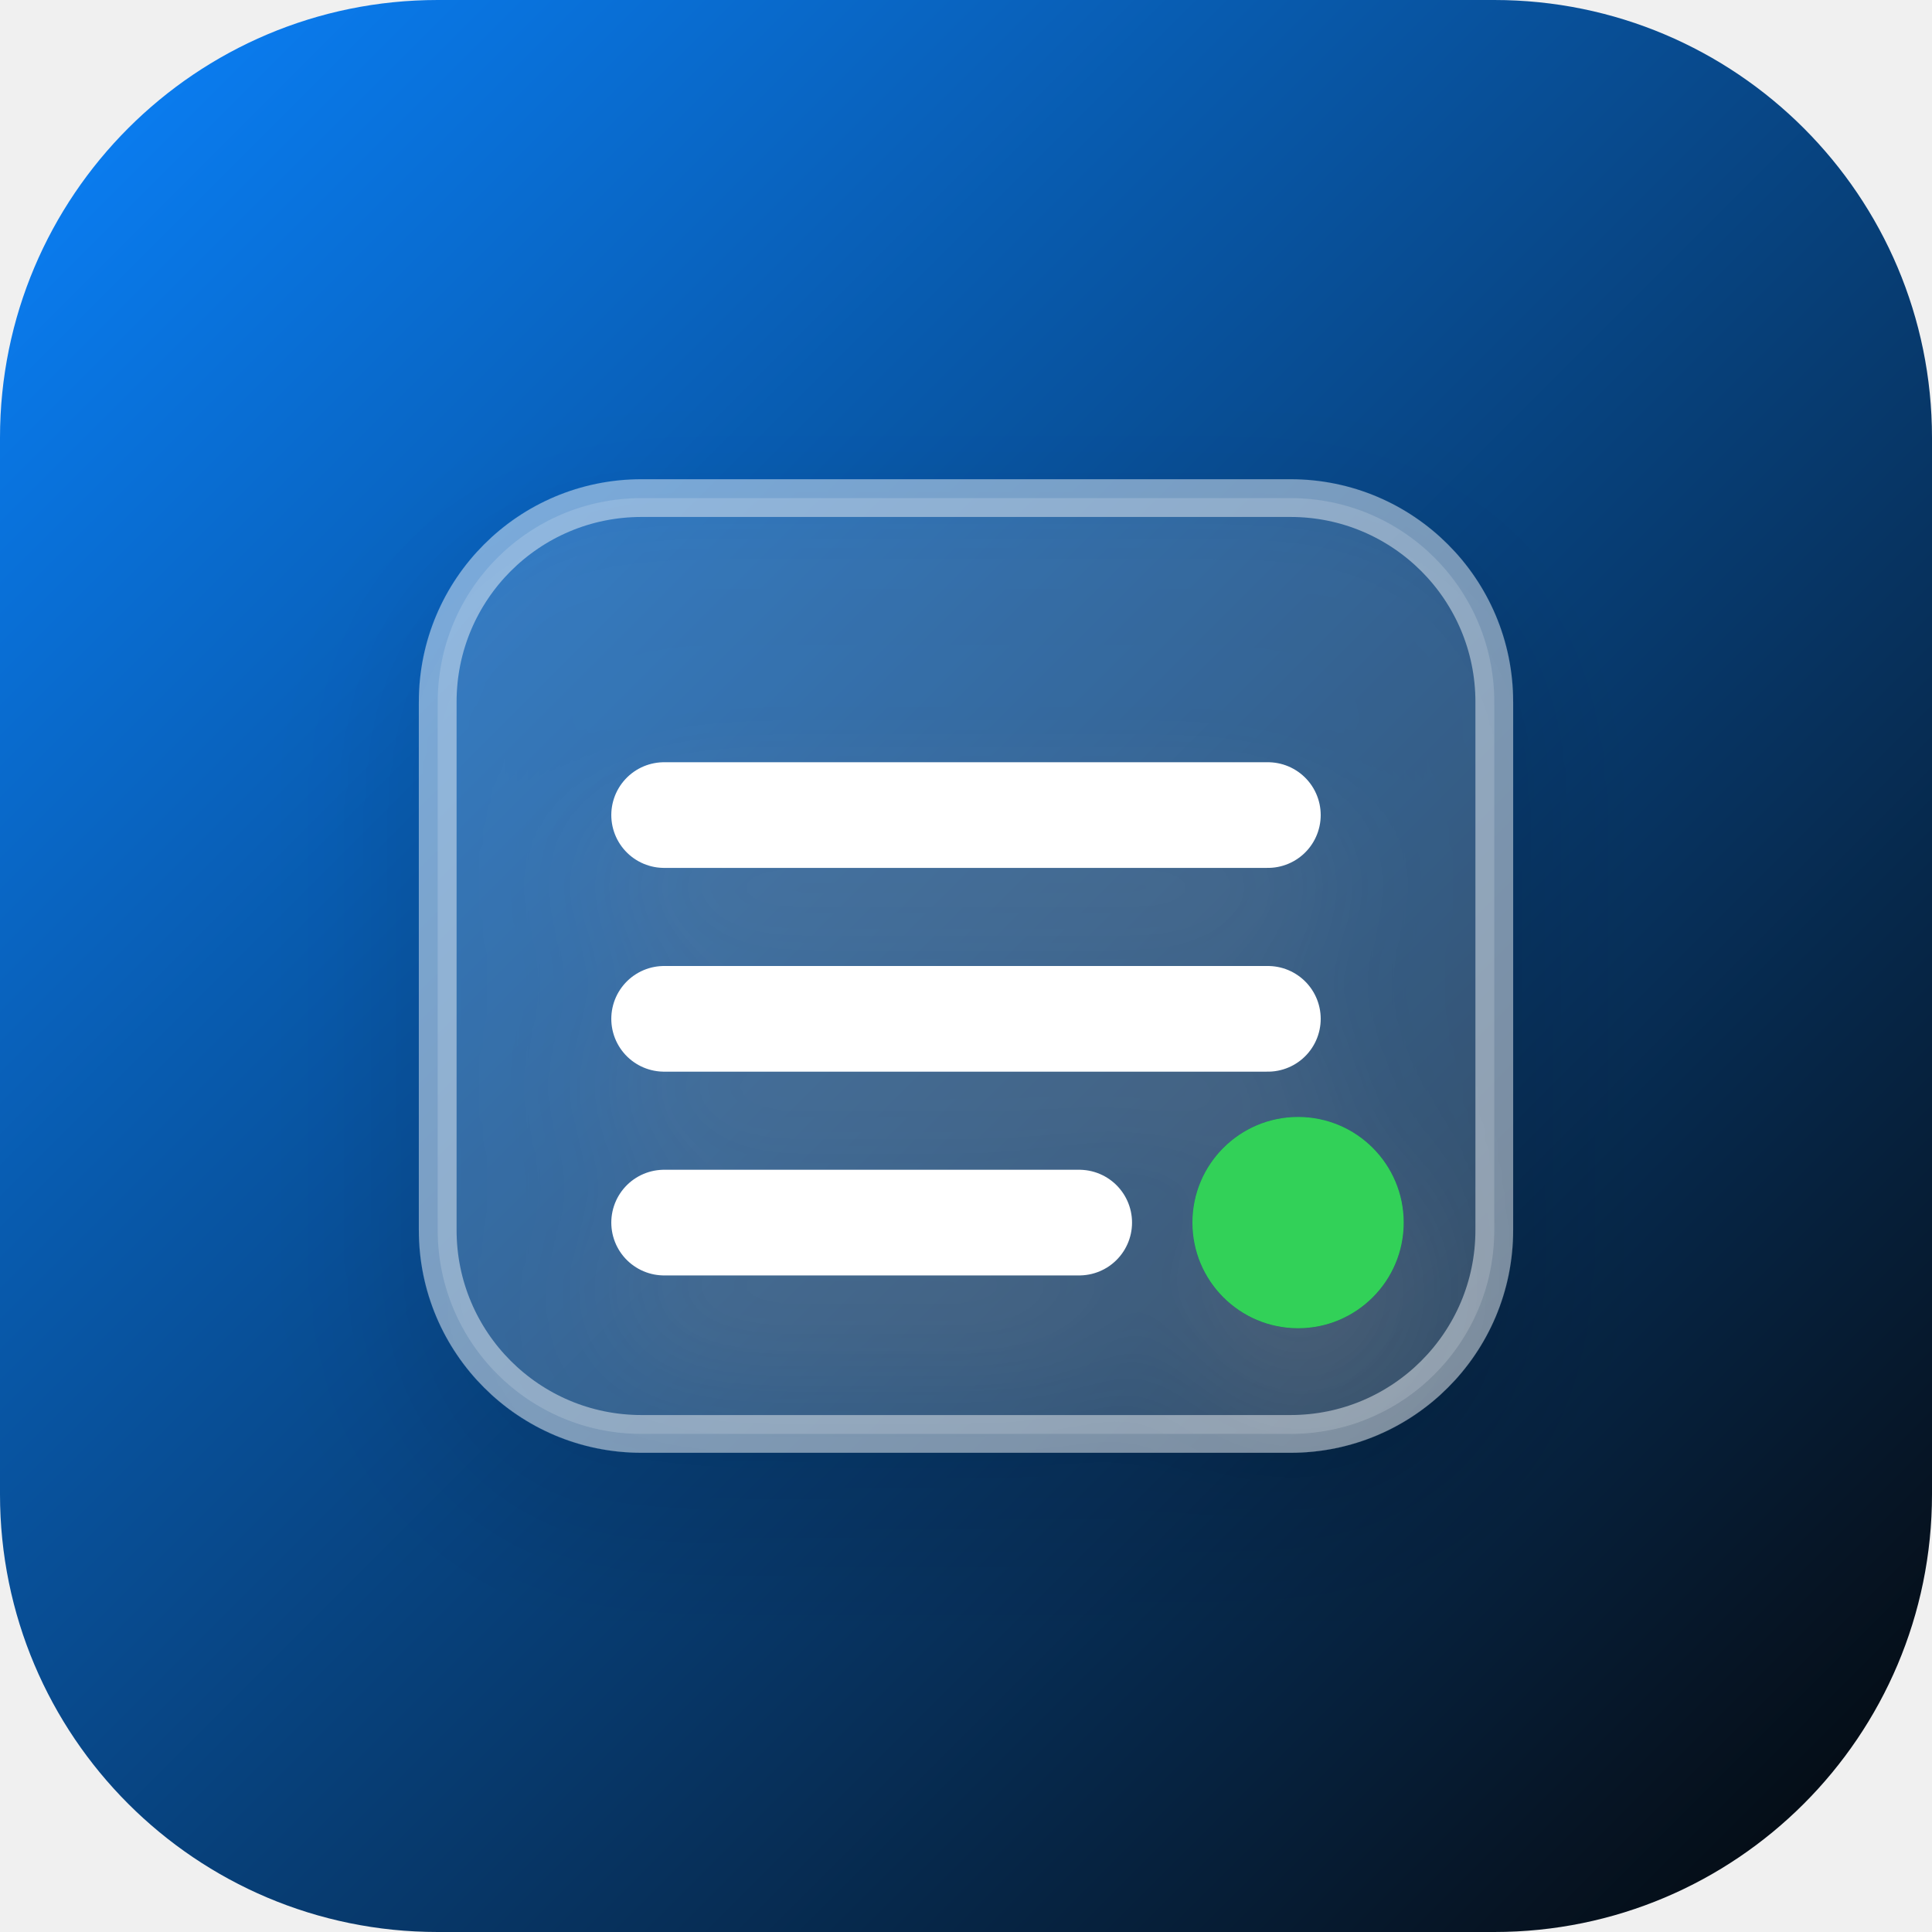
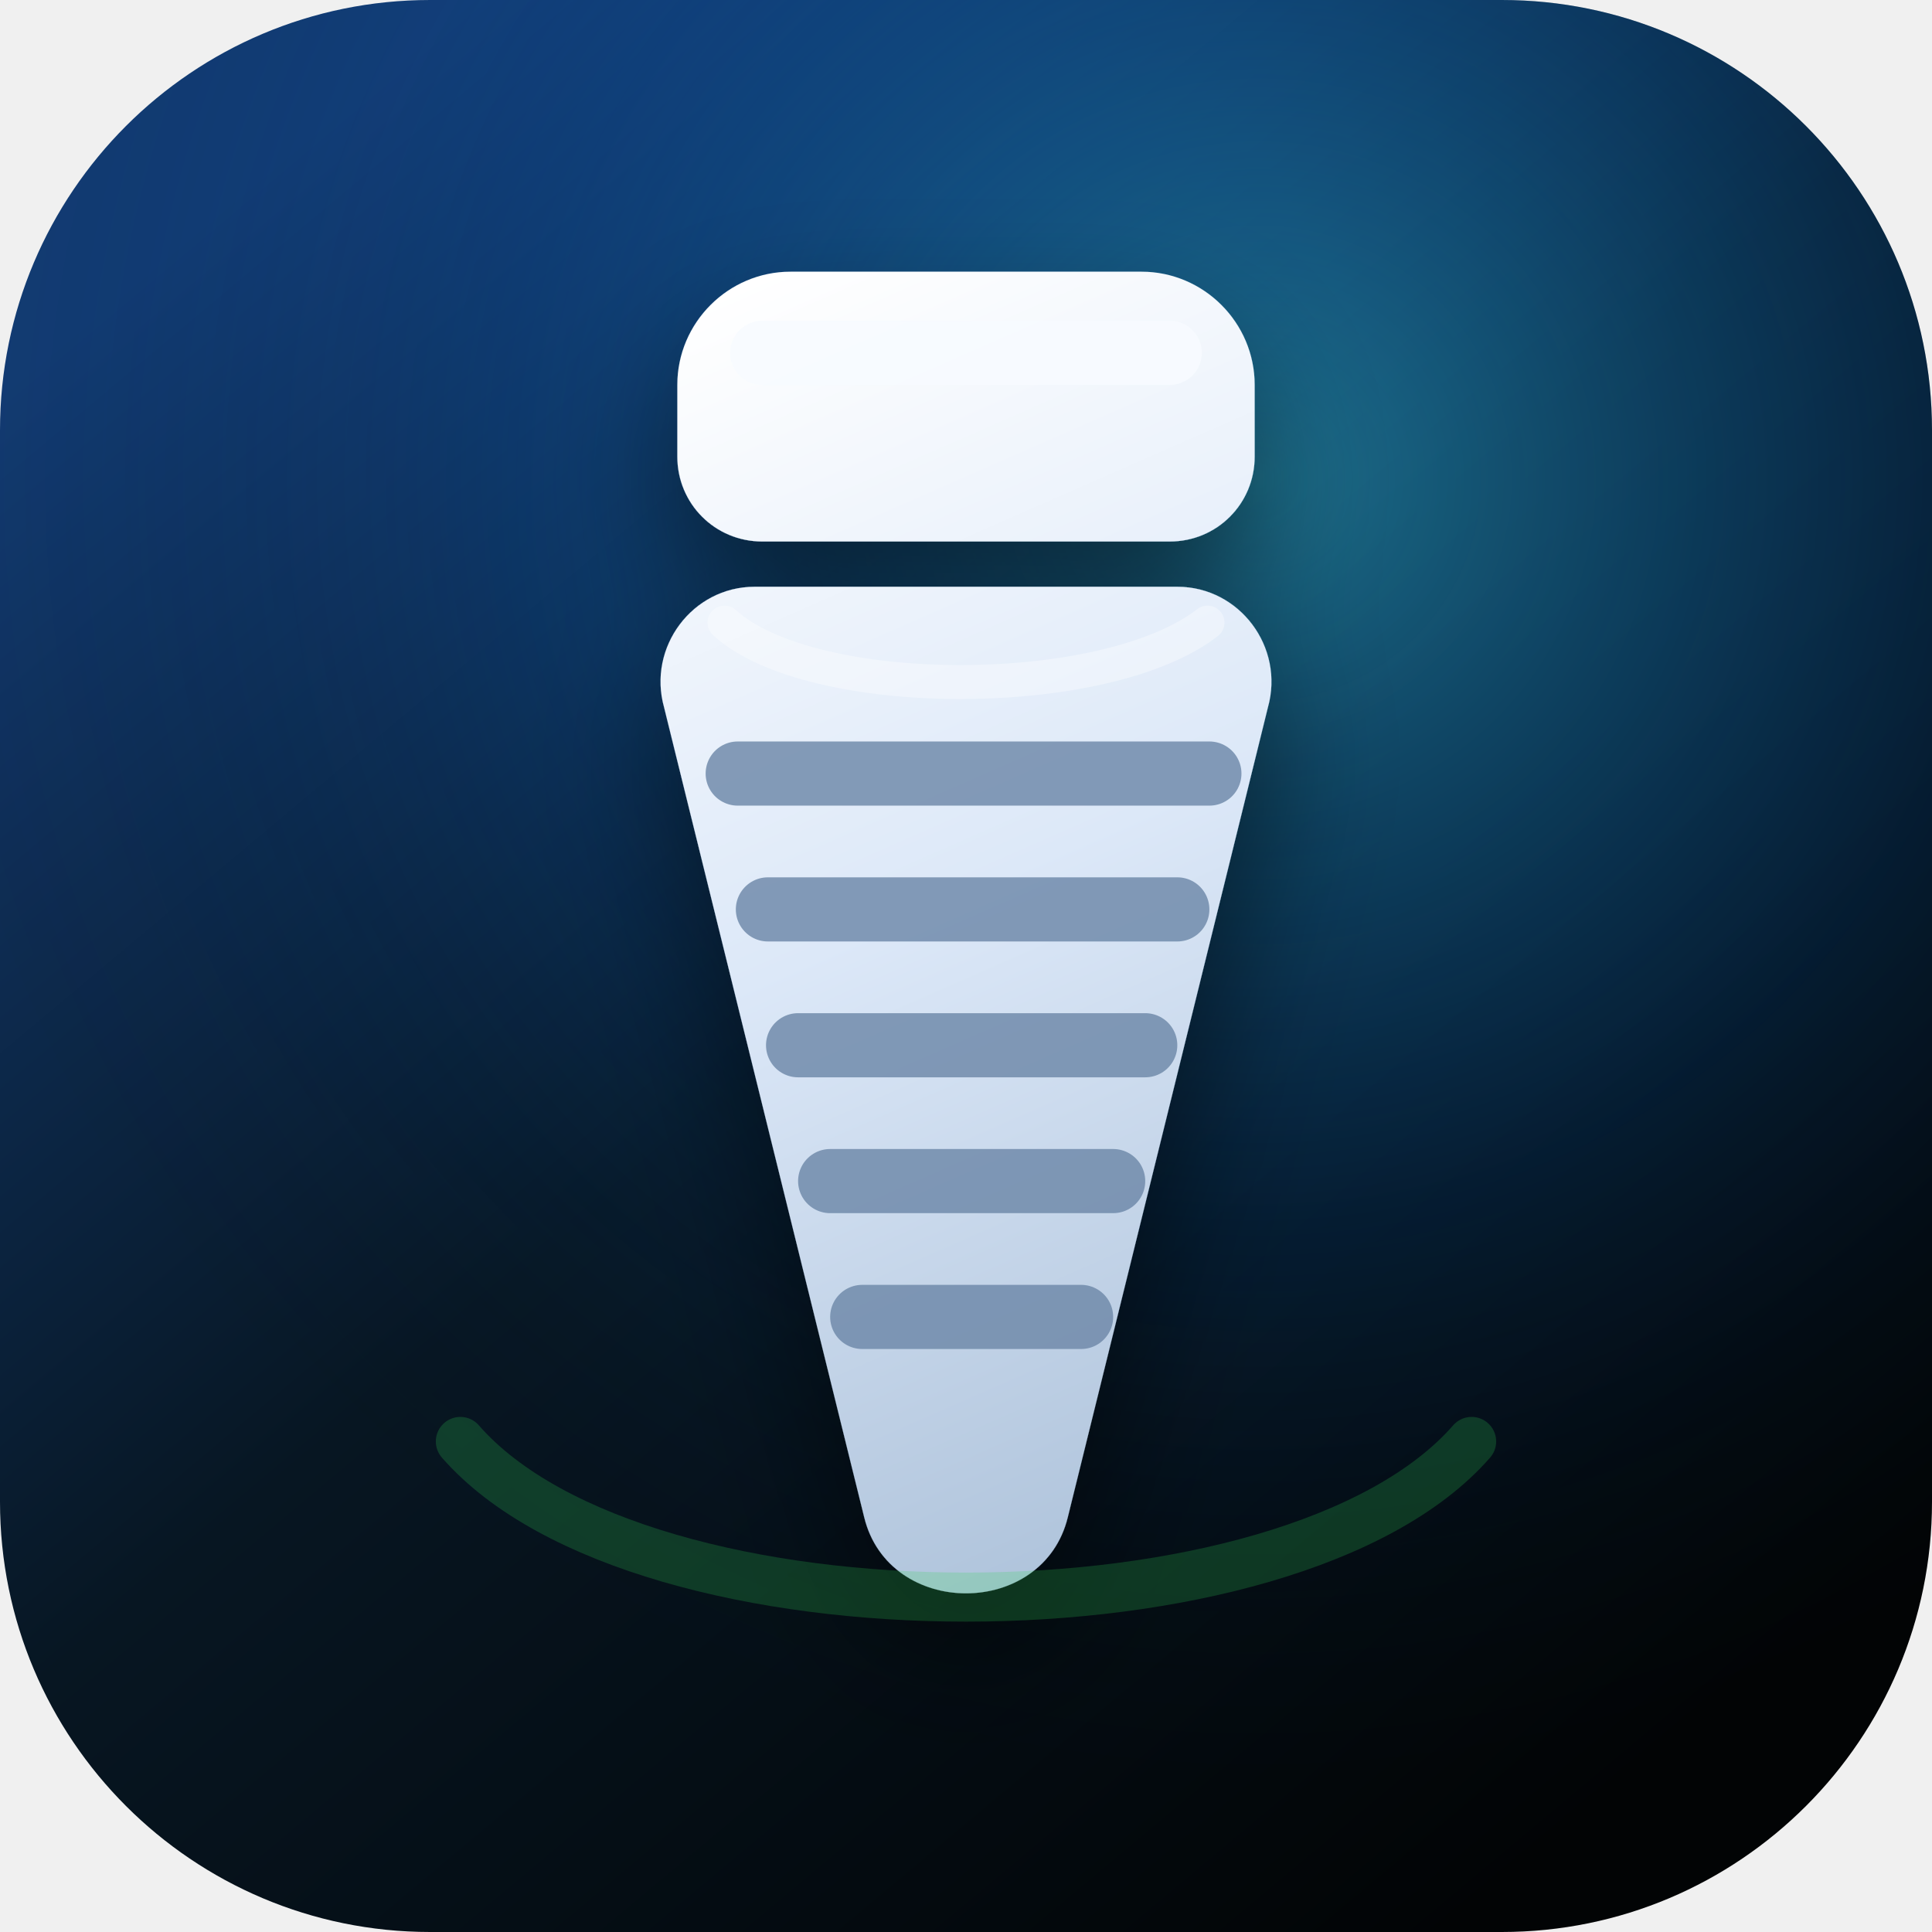
- <svg xmlns="http://www.w3.org/2000/svg" viewBox="0 0 512 512">
+ <svg xmlns="http://www.w3.org/2000/svg" viewBox="0 0 1024 1024">
  <defs>
-     <linearGradient id="bg" x1="0" x2="1" y1="0" y2="1">
-       <stop stop-color="#0a84ff" />
-       <stop offset="1" stop-color="#050506" />
+     <linearGradient id="bg" x1="140" y1="90" x2="860" y2="950" gradientUnits="userSpaceOnUse">
+       <stop stop-color="#123B73" />
+       <stop offset="0.48" stop-color="#071622" />
+       <stop offset="1" stop-color="#020405" />
    </linearGradient>
-     <filter id="s" x="-20%" y="-20%" width="140%" height="140%">
-       <feDropShadow dx="0" dy="18" stdDeviation="18" flood-color="#000" flood-opacity=".35" />
+     <radialGradient id="glow" cx="65%" cy="25%" r="70%">
+       <stop stop-color="#36D7FF" stop-opacity="0.46" />
+       <stop offset="0.55" stop-color="#0A84FF" stop-opacity="0.12" />
+       <stop offset="1" stop-color="#000" stop-opacity="0" />
+     </radialGradient>
+     <linearGradient id="implant" x1="360" y1="165" x2="665" y2="860" gradientUnits="userSpaceOnUse">
+       <stop stop-color="#FFFFFF" />
+       <stop offset="0.45" stop-color="#DCE8F8" />
+       <stop offset="1" stop-color="#A7BDD6" />
+     </linearGradient>
+     <filter id="shadow" x="-35%" y="-25%" width="170%" height="160%">
+       <feDropShadow dx="0" dy="34" stdDeviation="35" flood-color="#000" flood-opacity="0.52" />
    </filter>
  </defs>
-   <rect width="512" height="512" rx="116" fill="url(#bg)" />
-   <g filter="url(#s)">
-     <rect x="116" y="132" width="280" height="248" rx="54" fill="rgba(255,255,255,.16)" stroke="rgba(255,255,255,.45)" stroke-width="10" />
-     <path d="M176 216h160M176 270h160M176 324h110" stroke="#fff" stroke-width="28" stroke-linecap="round" />
-     <circle cx="344" cy="324" r="28" fill="#30d158" />
+   <rect width="1024" height="1024" rx="228" fill="url(#bg)" />
+   <rect width="1024" height="1024" rx="228" fill="url(#glow)" />
+   <g filter="url(#shadow)">
+     <path d="M359 204C359 171 386 144 419 144H605C638 144 665 171 665 204V242C665 267 645 287 620 287H404C379 287 359 267 359 242V204Z" fill="url(#implant)" />
+     <path d="M400 311H624C657 311 681 343 672 375L566 804C553 858 471 858 458 804L352 375C343 343 367 311 400 311Z" fill="url(#implant)" />
+     <path d="M391 410H641M407 482H624M423 554H607M440 626H590M457 698H573" stroke="#6D88A8" stroke-width="34" stroke-linecap="round" opacity="0.82" />
+     <path d="M404 187H620" stroke="#F7FBFF" stroke-width="34" stroke-linecap="round" opacity="0.9" />
+     <path d="M384 330C430 372 586 372 640 330" stroke="#FFFFFF" stroke-width="18" stroke-linecap="round" opacity="0.34" fill="none" />
  </g>
+   <path d="M244 764C340 874 684 874 780 764" stroke="#30D158" stroke-width="26" stroke-linecap="round" opacity="0.22" fill="none" />
</svg>
